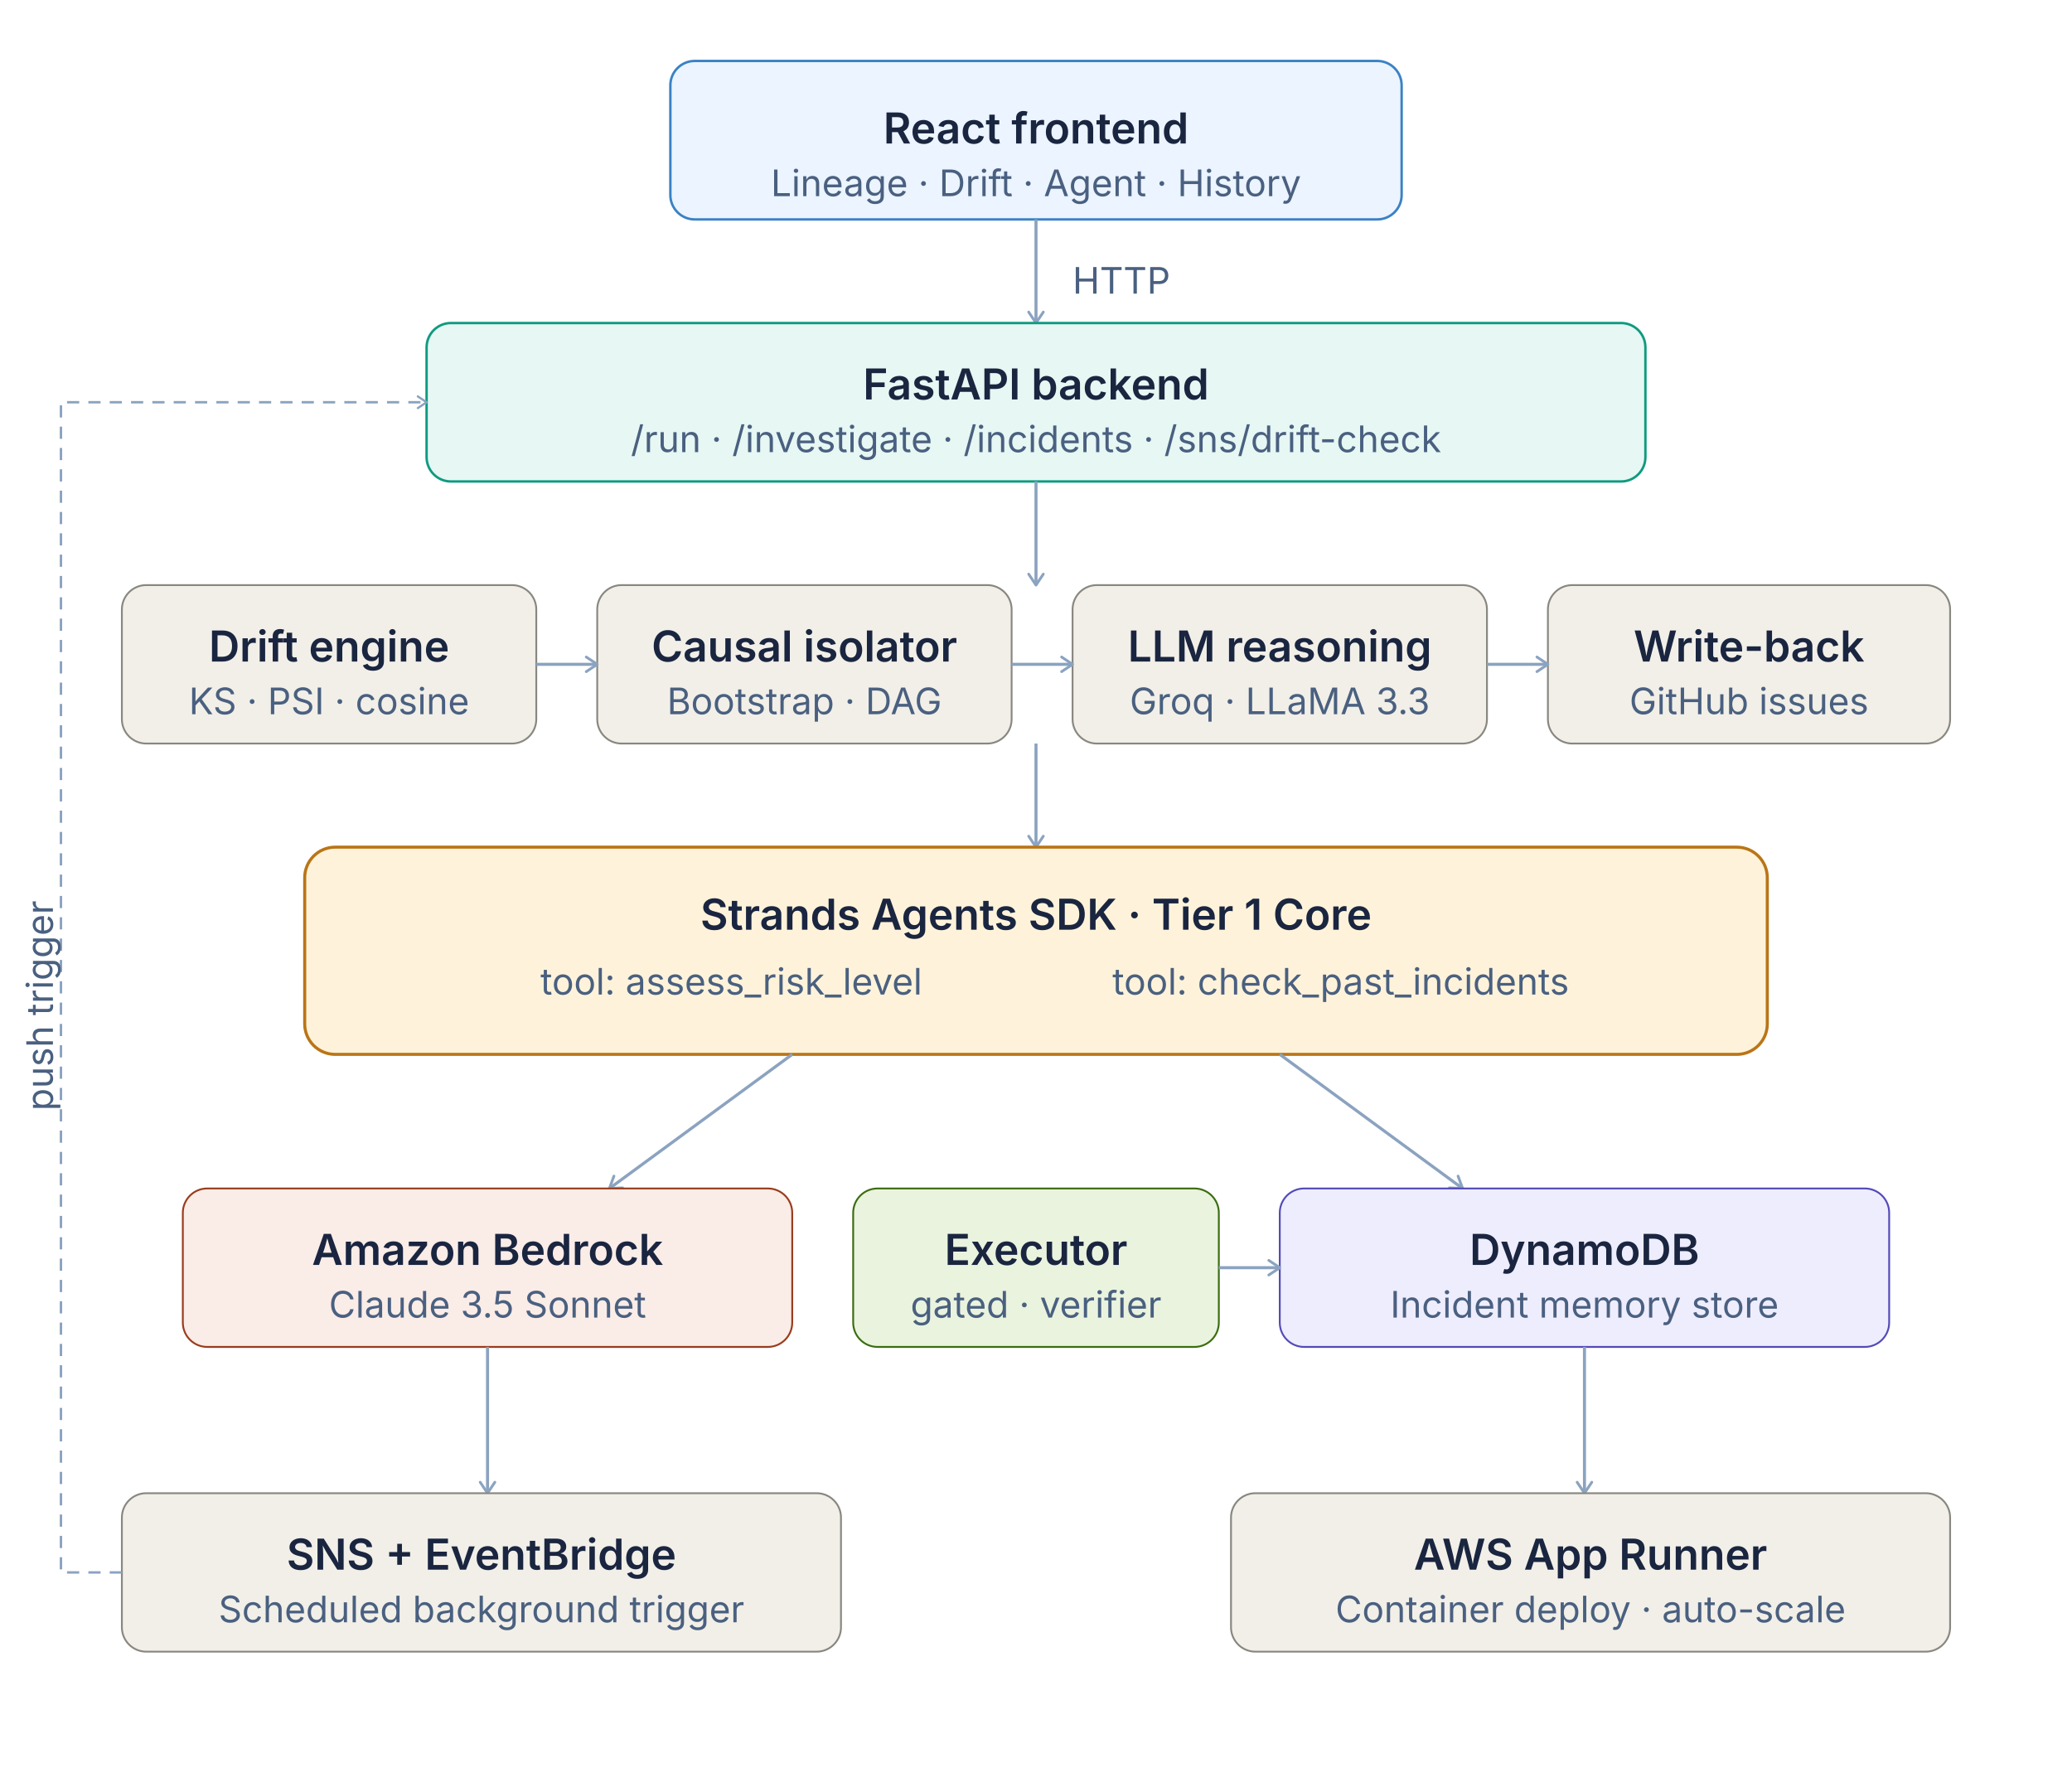
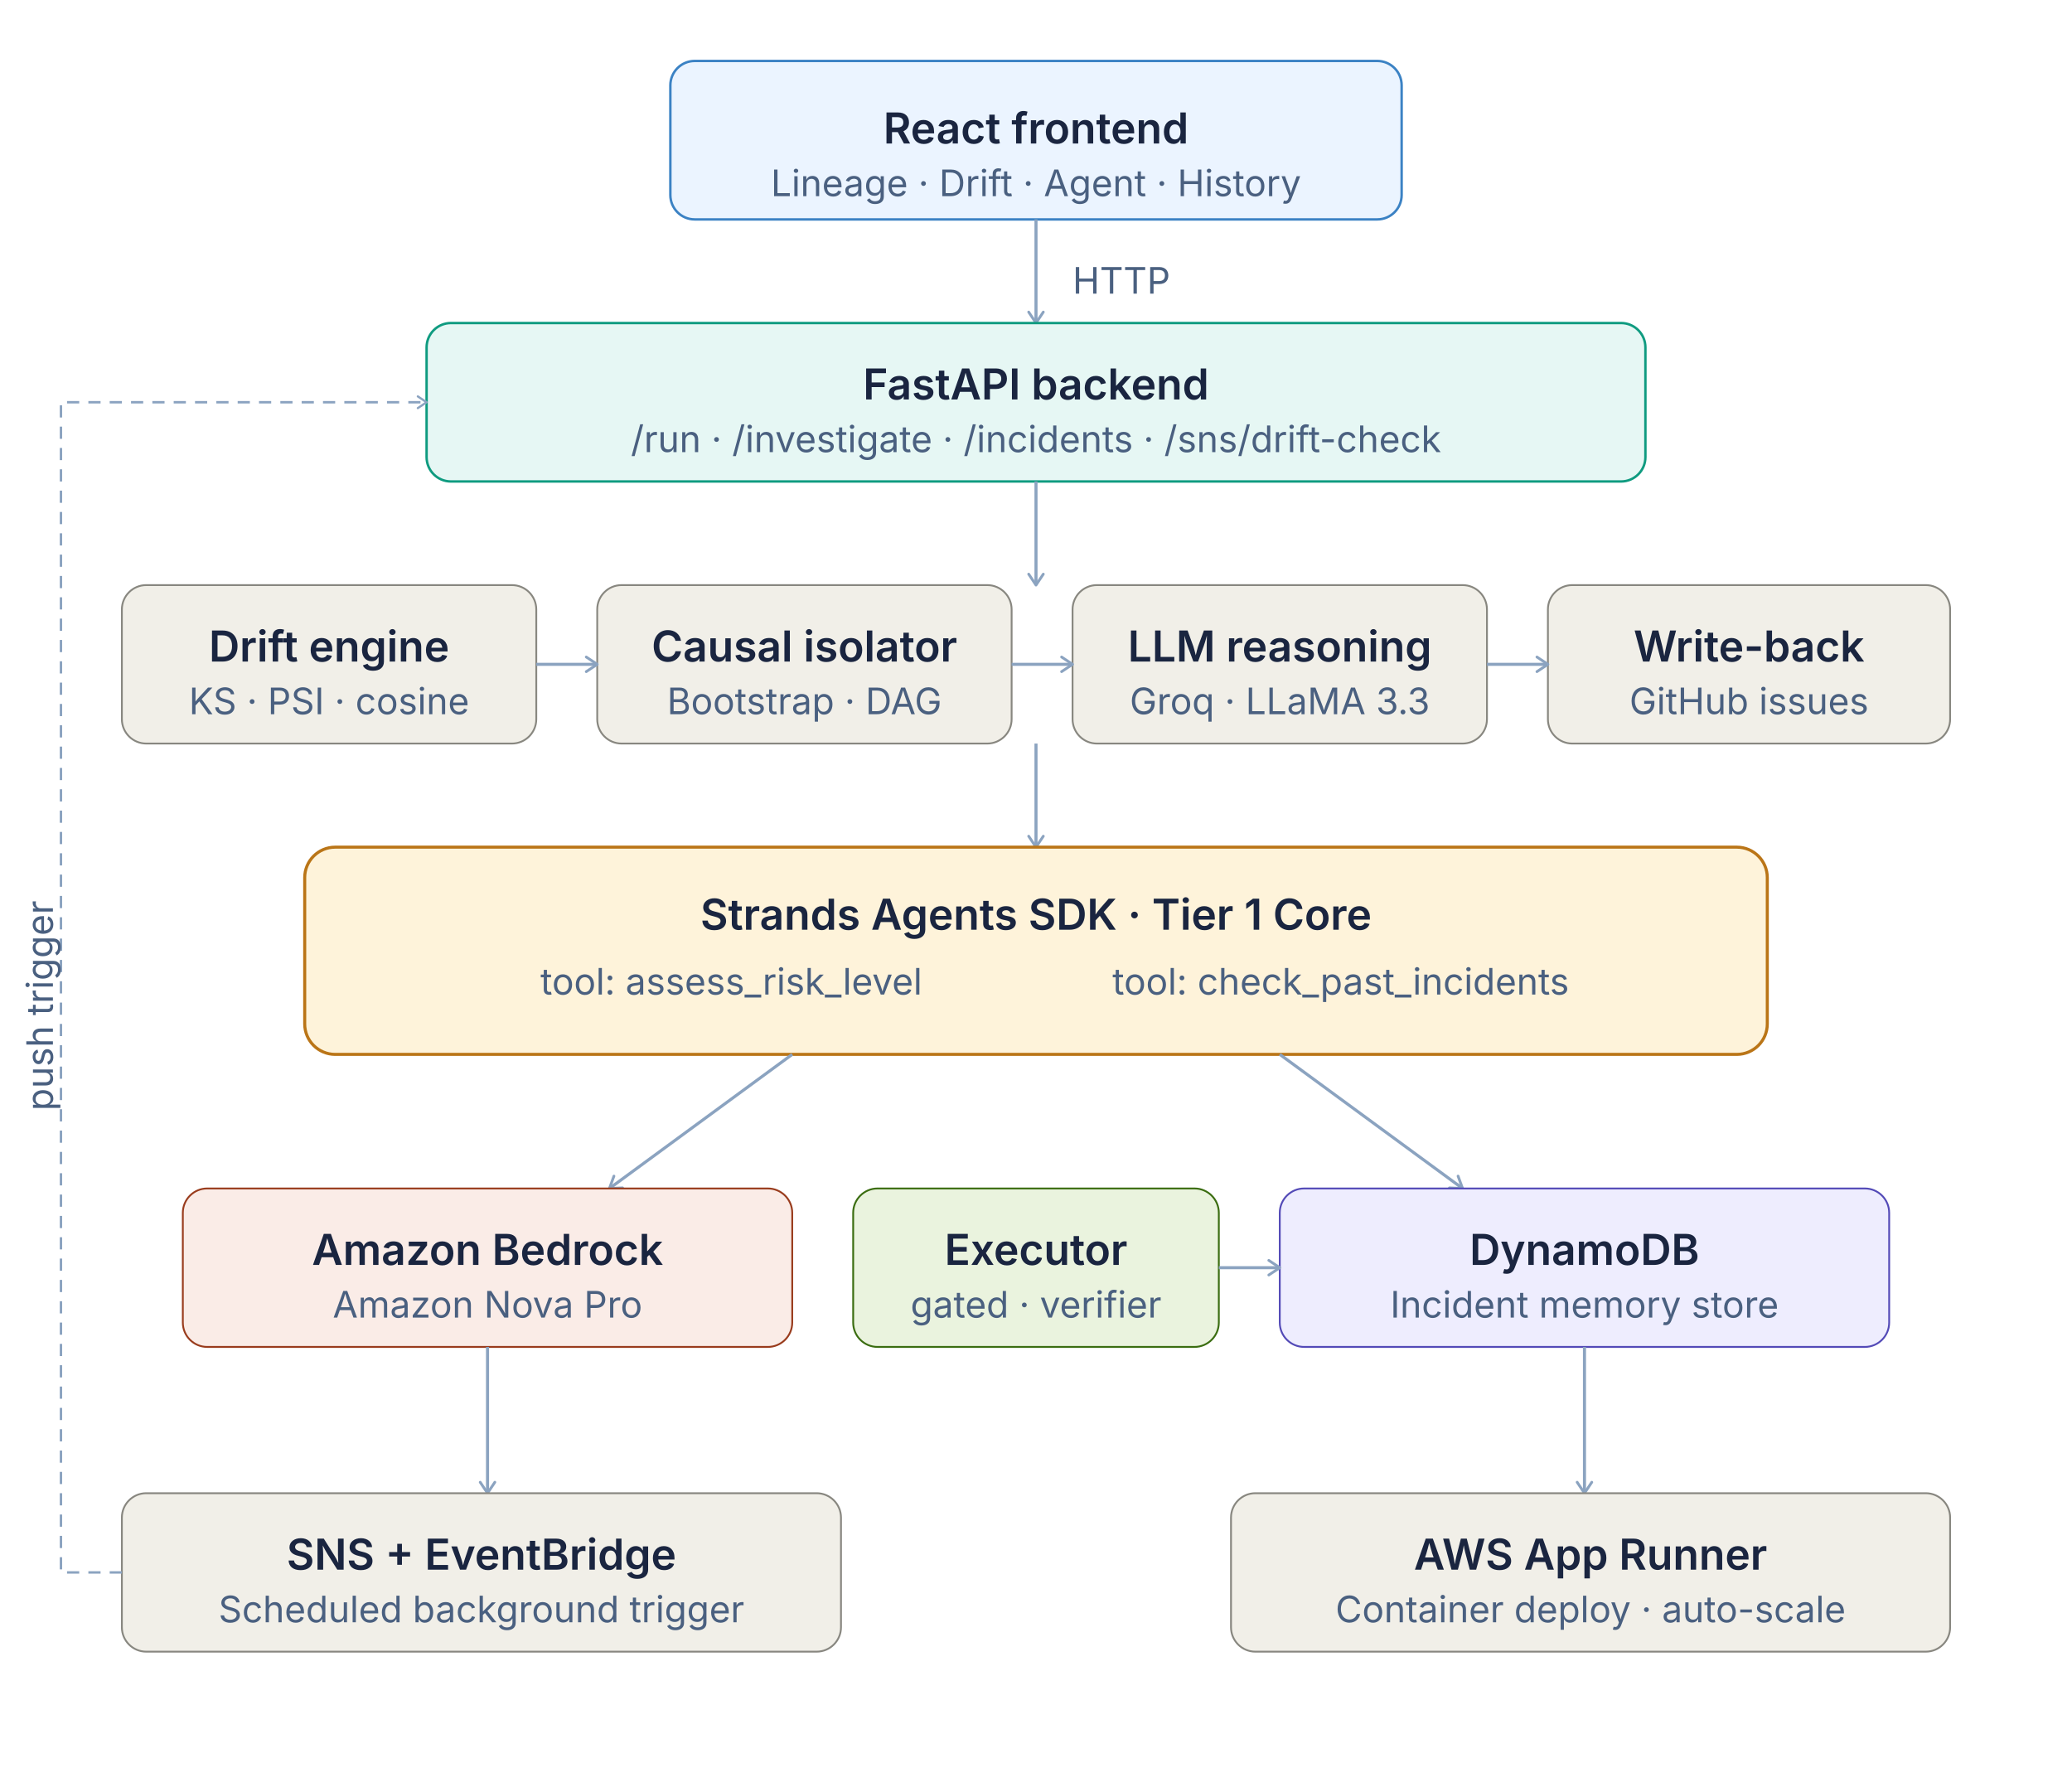
<svg xmlns="http://www.w3.org/2000/svg" width="100%" viewBox="0 0 680 580" role="img">
  <defs>
    <marker id="arrow" viewBox="0 0 10 10" refX="8" refY="5" markerWidth="6" markerHeight="6" orient="auto-start-reverse">
      <path d="M2 1L8 5L2 9" fill="none" stroke="context-stroke" stroke-width="1.5" stroke-linecap="round" stroke-linejoin="round" />
    </marker>
    <style>
  text { font-family: Inter, sans-serif; fill: #1a2540; }
  .th { font-size: 14px; font-weight: 600; }
  .ts { font-size: 12px; fill: #4a6080; }
  .arr { stroke: #8ba3c0; stroke-width: 1; fill: none; }
  /* dark mode */
  @media (prefers-color-scheme: dark) {
    text { fill: #e0eeff; }
    .ts { fill: #8ba3c0; }
    .arr { stroke: #4a6080; }
  }
</style>
  </defs>
  <rect x="220" y="20" width="240" height="52" rx="8" fill="#EBF4FF" stroke="#3B82C4" stroke-width="0.8" />
  <text class="th" x="340" y="42" text-anchor="middle" dominant-baseline="central" fill="#1a4a7a">React frontend</text>
  <text class="ts" x="340" y="60" text-anchor="middle" dominant-baseline="central" fill="#4a6080">Lineage · Drift · Agent · History</text>
  <line x1="340" y1="72" x2="340" y2="106" class="arr" marker-end="url(#arrow)" />
  <text class="ts" x="352" y="92" dominant-baseline="central" fill="#4a6080">HTTP</text>
  <rect x="140" y="106" width="400" height="52" rx="8" fill="#E6F7F4" stroke="#0F9B80" stroke-width="0.8" />
  <text class="th" x="340" y="126" text-anchor="middle" dominant-baseline="central" fill="#085041">FastAPI backend</text>
  <text class="ts" x="340" y="144" text-anchor="middle" dominant-baseline="central" fill="#4a6080">/run · /investigate · /incidents · /sns/drift-check</text>
  <line x1="340" y1="158" x2="340" y2="192" class="arr" marker-end="url(#arrow)" />
  <rect x="40" y="192" width="136" height="52" rx="8" fill="#F1EFE8" stroke="#888780" stroke-width="0.6" />
  <text class="th" x="108" y="212" text-anchor="middle" dominant-baseline="central" fill="#2C2C2A">Drift engine</text>
  <text class="ts" x="108" y="230" text-anchor="middle" dominant-baseline="central" fill="#5F5E5A">KS · PSI · cosine</text>
  <rect x="196" y="192" width="136" height="52" rx="8" fill="#F1EFE8" stroke="#888780" stroke-width="0.6" />
  <text class="th" x="264" y="212" text-anchor="middle" dominant-baseline="central" fill="#2C2C2A">Causal isolator</text>
  <text class="ts" x="264" y="230" text-anchor="middle" dominant-baseline="central" fill="#5F5E5A">Bootstrap · DAG</text>
  <rect x="352" y="192" width="136" height="52" rx="8" fill="#F1EFE8" stroke="#888780" stroke-width="0.6" />
  <text class="th" x="420" y="212" text-anchor="middle" dominant-baseline="central" fill="#2C2C2A">LLM reasoning</text>
  <text class="ts" x="420" y="230" text-anchor="middle" dominant-baseline="central" fill="#5F5E5A">Groq · LLaMA 3.3</text>
  <rect x="508" y="192" width="132" height="52" rx="8" fill="#F1EFE8" stroke="#888780" stroke-width="0.6" />
  <text class="th" x="574" y="212" text-anchor="middle" dominant-baseline="central" fill="#2C2C2A">Write-back</text>
  <text class="ts" x="574" y="230" text-anchor="middle" dominant-baseline="central" fill="#5F5E5A">GitHub issues</text>
  <line x1="176" y1="218" x2="196" y2="218" class="arr" marker-end="url(#arrow)" />
  <line x1="332" y1="218" x2="352" y2="218" class="arr" marker-end="url(#arrow)" />
  <line x1="488" y1="218" x2="508" y2="218" class="arr" marker-end="url(#arrow)" />
  <line x1="340" y1="244" x2="340" y2="278" class="arr" marker-end="url(#arrow)" />
  <rect x="100" y="278" width="480" height="68" rx="10" fill="#FEF3DA" stroke="#BA7517" stroke-width="1" />
  <text class="th" x="340" y="300" text-anchor="middle" dominant-baseline="central" fill="#412402">Strands Agents SDK  ·  Tier 1 Core</text>
  <text class="ts" x="240" y="322" text-anchor="middle" dominant-baseline="central" fill="#633806">tool: assess_risk_level</text>
  <text class="ts" x="440" y="322" text-anchor="middle" dominant-baseline="central" fill="#633806">tool: check_past_incidents</text>
  <line x1="260" y1="346" x2="200" y2="390" class="arr" marker-end="url(#arrow)" />
  <line x1="420" y1="346" x2="480" y2="390" class="arr" marker-end="url(#arrow)" />
  <rect x="60" y="390" width="200" height="52" rx="8" fill="#FAECE7" stroke="#993C1D" stroke-width="0.6" />
  <text class="th" x="160" y="410" text-anchor="middle" dominant-baseline="central" fill="#4A1B0C">Amazon Bedrock</text>
-   <text class="ts" x="160" y="428" text-anchor="middle" dominant-baseline="central" fill="#993C1D">Claude 3.5 Sonnet</text>
+   <text class="ts" x="160" y="428" text-anchor="middle" dominant-baseline="central" fill="#993C1D">Amazon Nova Pro</text>
  <rect x="280" y="390" width="120" height="52" rx="8" fill="#EAF3DE" stroke="#3B6D11" stroke-width="0.6" />
  <text class="th" x="340" y="410" text-anchor="middle" dominant-baseline="central" fill="#173404">Executor</text>
  <text class="ts" x="340" y="428" text-anchor="middle" dominant-baseline="central" fill="#3B6D11">gated · verifier</text>
  <rect x="420" y="390" width="200" height="52" rx="8" fill="#EEEDFE" stroke="#534AB7" stroke-width="0.6" />
  <text class="th" x="520" y="410" text-anchor="middle" dominant-baseline="central" fill="#26215C">DynamoDB</text>
  <text class="ts" x="520" y="428" text-anchor="middle" dominant-baseline="central" fill="#534AB7">Incident memory store</text>
  <line x1="400" y1="416" x2="420" y2="416" class="arr" marker-end="url(#arrow)" />
  <line x1="160" y1="442" x2="160" y2="490" class="arr" marker-end="url(#arrow)" />
  <line x1="520" y1="442" x2="520" y2="490" class="arr" marker-end="url(#arrow)" />
  <rect x="40" y="490" width="236" height="52" rx="8" fill="#F1EFE8" stroke="#888780" stroke-width="0.6" />
  <text class="th" x="158" y="510" text-anchor="middle" dominant-baseline="central" fill="#2C2C2A">SNS + EventBridge</text>
  <text class="ts" x="158" y="528" text-anchor="middle" dominant-baseline="central" fill="#5F5E5A">Scheduled background trigger</text>
  <rect x="404" y="490" width="236" height="52" rx="8" fill="#F1EFE8" stroke="#888780" stroke-width="0.6" />
  <text class="th" x="522" y="510" text-anchor="middle" dominant-baseline="central" fill="#2C2C2A">AWS App Runner</text>
  <text class="ts" x="522" y="528" text-anchor="middle" dominant-baseline="central" fill="#5F5E5A">Container deploy · auto-scale</text>
  <path d="M40 516 L20 516 L20 132 L140 132" fill="none" stroke="#8ba3c0" stroke-width="0.8" stroke-dasharray="4 3" marker-end="url(#arrow)" />
  <text class="ts" x="13" y="330" text-anchor="middle" dominant-baseline="central" transform="rotate(-90,13,330)" fill="#8ba3c0">push trigger</text>
</svg>
